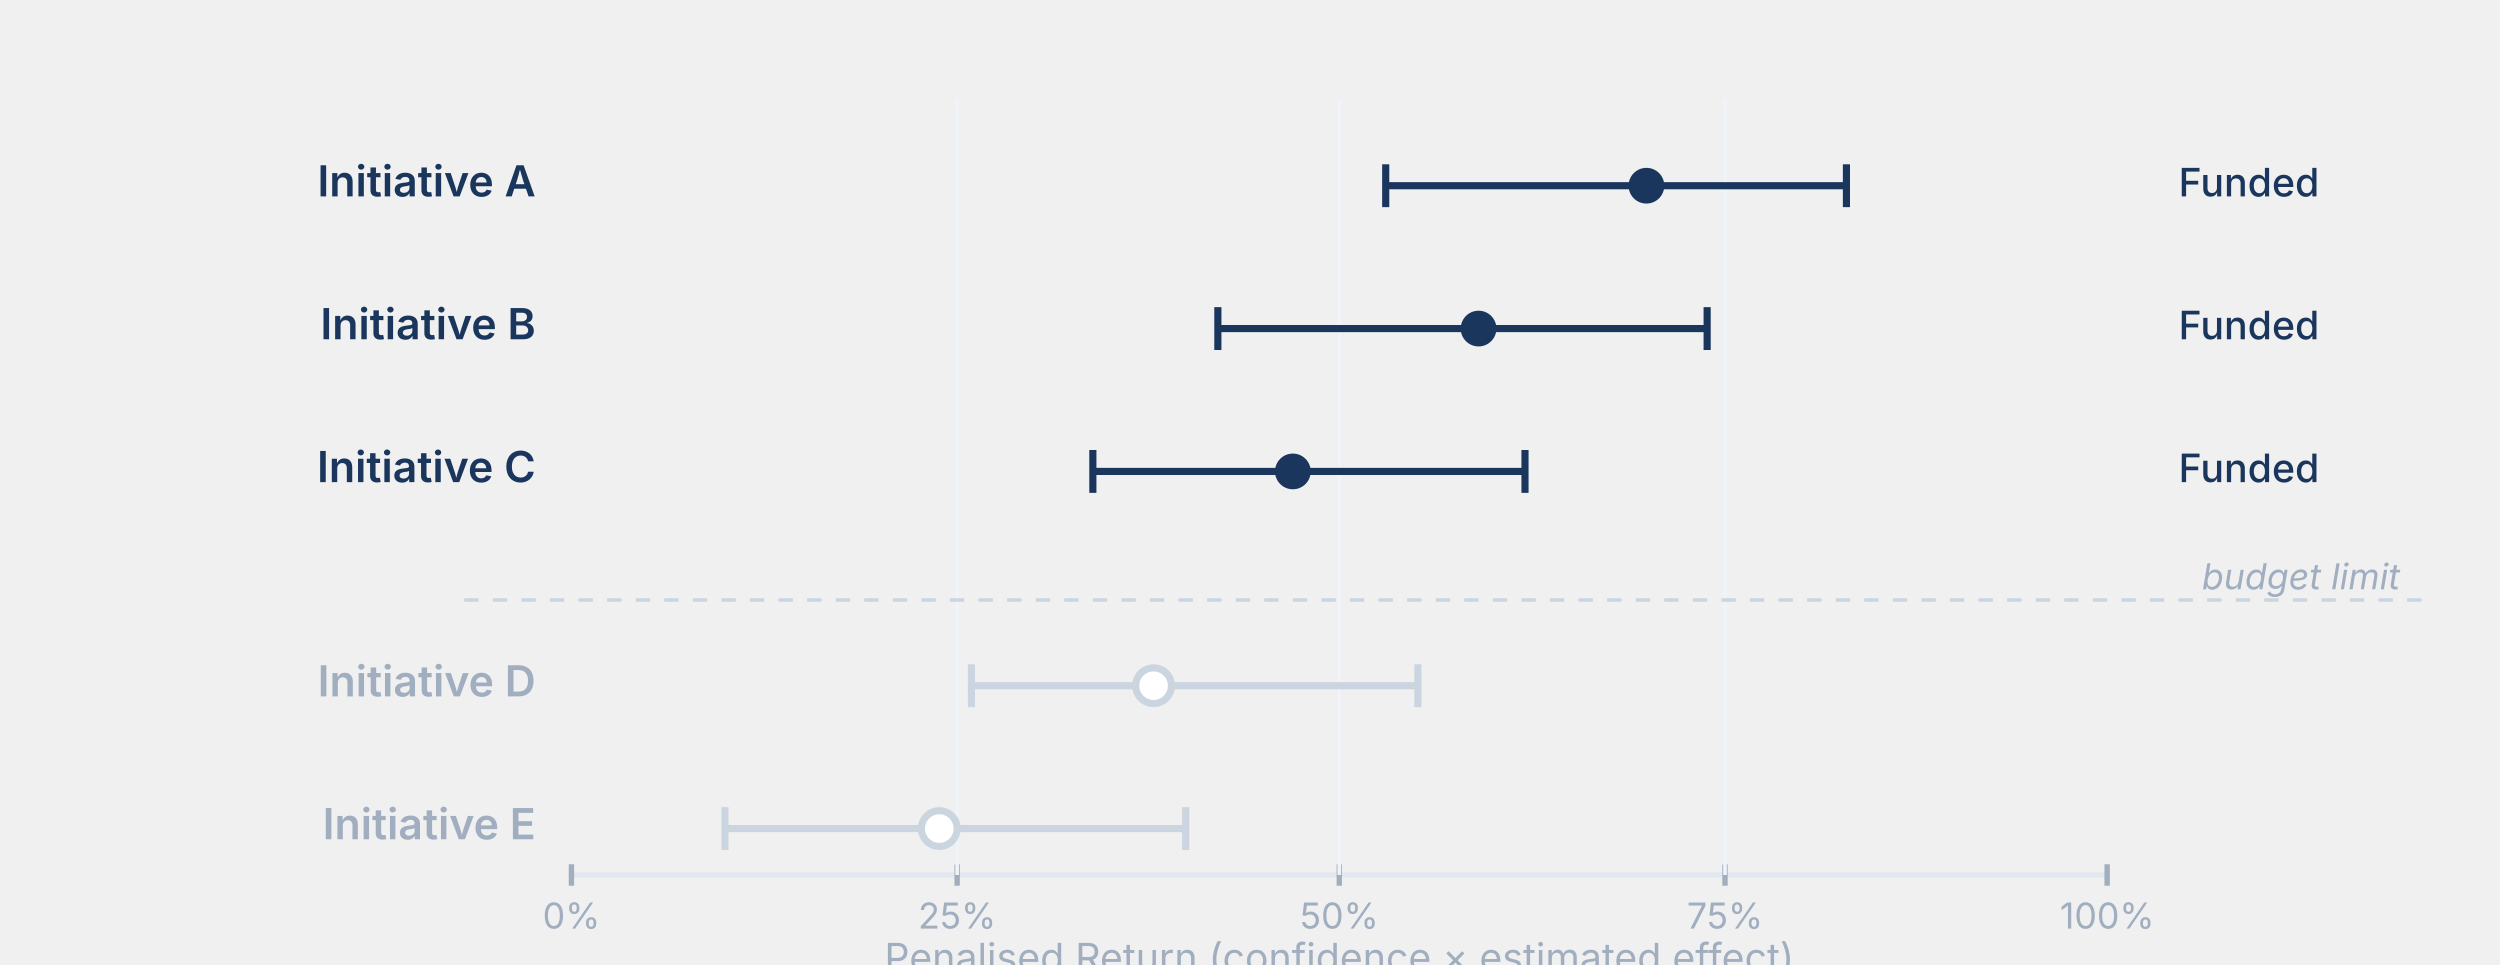
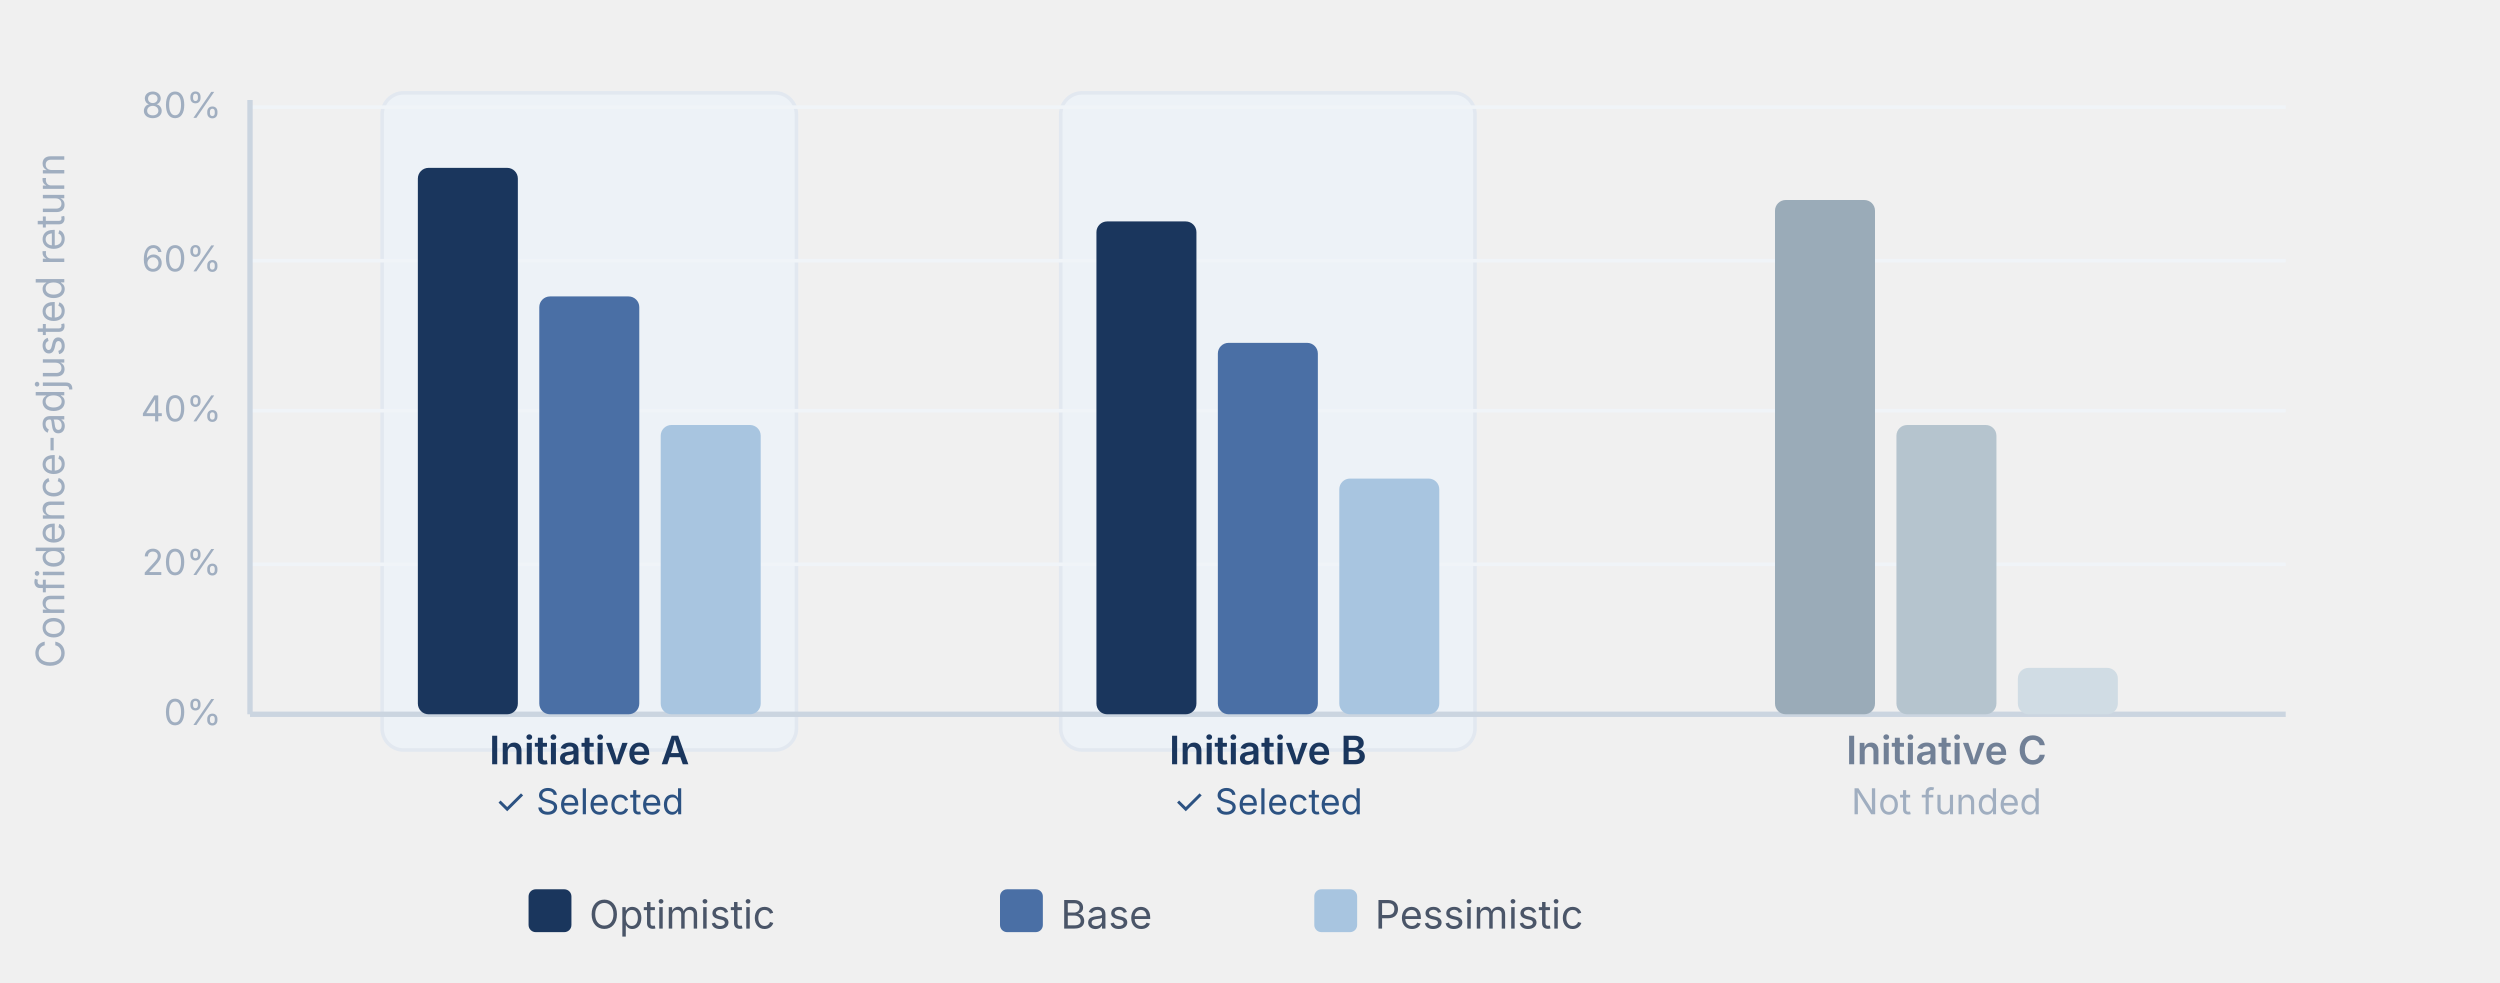
- <svg xmlns="http://www.w3.org/2000/svg" viewBox="0 0 700 270" font-family="Inter, -apple-system, BlinkMacSystemFont, sans-serif">
-   <line x1="160" y1="245" x2="590" y2="245" stroke="#e2e8f0" stroke-width="1.5" />
-   <line x1="160" y1="242" x2="160" y2="248" stroke="#a0aec0" stroke-width="1.5" />
-   <line x1="268" y1="242" x2="268" y2="248" stroke="#a0aec0" stroke-width="1.5" />
-   <line x1="375" y1="242" x2="375" y2="248" stroke="#a0aec0" stroke-width="1.5" />
-   <line x1="483" y1="242" x2="483" y2="248" stroke="#a0aec0" stroke-width="1.5" />
-   <line x1="590" y1="242" x2="590" y2="248" stroke="#a0aec0" stroke-width="1.5" />
-   <text x="160" y="260" text-anchor="middle" fill="#a0aec0" font-size="10">0%</text>
-   <text x="268" y="260" text-anchor="middle" fill="#a0aec0" font-size="10">25%</text>
-   <text x="375" y="260" text-anchor="middle" fill="#a0aec0" font-size="10">50%</text>
-   <text x="483" y="260" text-anchor="middle" fill="#a0aec0" font-size="10">75%</text>
-   <text x="590" y="260" text-anchor="middle" fill="#a0aec0" font-size="10">100%</text>
-   <line x1="268" y1="28" x2="268" y2="245" stroke="#f0f4f8" stroke-width="1" />
-   <line x1="375" y1="28" x2="375" y2="245" stroke="#f0f4f8" stroke-width="1" />
-   <line x1="483" y1="28" x2="483" y2="245" stroke="#f0f4f8" stroke-width="1" />
-   <text x="375" y="272" text-anchor="middle" fill="#a0aec0" font-size="11">
-     Penalised Return (confidence × estimated effect)
-   </text>
-   <line x1="130" y1="168" x2="680" y2="168" stroke="#cbd5e0" stroke-width="1" stroke-dasharray="4,4" />
-   <text x="672" y="165" text-anchor="end" fill="#a0aec0" font-size="10" font-style="italic">budget limit</text>
-   <text x="150" y="55" text-anchor="end" fill="#1a365d" font-size="12" font-weight="600">
-     Initiative A
-   </text>
-   <line x1="388" y1="52" x2="517" y2="52" stroke="#1a365d" stroke-width="2" />
-   <line x1="388" y1="46" x2="388" y2="58" stroke="#1a365d" stroke-width="2" />
-   <line x1="517" y1="46" x2="517" y2="58" stroke="#1a365d" stroke-width="2" />
-   <circle cx="461" cy="52" r="5" fill="#1a365d" />
-   <text x="610" y="55" fill="#1a365d" font-size="11" font-weight="500">Funded</text>
-   <text x="150" y="95" text-anchor="end" fill="#1a365d" font-size="12" font-weight="600">
-     Initiative B
-   </text>
-   <line x1="341" y1="92" x2="478" y2="92" stroke="#1a365d" stroke-width="2" />
-   <line x1="341" y1="86" x2="341" y2="98" stroke="#1a365d" stroke-width="2" />
-   <line x1="478" y1="86" x2="478" y2="98" stroke="#1a365d" stroke-width="2" />
-   <circle cx="414" cy="92" r="5" fill="#1a365d" />
-   <text x="610" y="95" fill="#1a365d" font-size="11" font-weight="500">Funded</text>
-   <text x="150" y="135" text-anchor="end" fill="#1a365d" font-size="12" font-weight="600">
-     Initiative C
-   </text>
-   <line x1="306" y1="132" x2="427" y2="132" stroke="#1a365d" stroke-width="2" />
-   <line x1="306" y1="126" x2="306" y2="138" stroke="#1a365d" stroke-width="2" />
-   <line x1="427" y1="126" x2="427" y2="138" stroke="#1a365d" stroke-width="2" />
-   <circle cx="362" cy="132" r="5" fill="#1a365d" />
-   <text x="610" y="135" fill="#1a365d" font-size="11" font-weight="500">Funded</text>
-   <text x="150" y="195" text-anchor="end" fill="#a0aec0" font-size="12" font-weight="600">
-     Initiative D
-   </text>
-   <line x1="272" y1="192" x2="397" y2="192" stroke="#cbd5e0" stroke-width="2" />
-   <line x1="272" y1="186" x2="272" y2="198" stroke="#cbd5e0" stroke-width="2" />
-   <line x1="397" y1="186" x2="397" y2="198" stroke="#cbd5e0" stroke-width="2" />
-   <circle cx="323" cy="192" r="5" fill="white" stroke="#cbd5e0" stroke-width="2" />
-   <text x="150" y="235" text-anchor="end" fill="#a0aec0" font-size="12" font-weight="600">
-     Initiative E
-   </text>
-   <line x1="203" y1="232" x2="332" y2="232" stroke="#cbd5e0" stroke-width="2" />
-   <line x1="203" y1="226" x2="203" y2="238" stroke="#cbd5e0" stroke-width="2" />
-   <line x1="332" y1="226" x2="332" y2="238" stroke="#cbd5e0" stroke-width="2" />
-   <circle cx="263" cy="232" r="5" fill="white" stroke="#cbd5e0" stroke-width="2" />
+ <svg xmlns="http://www.w3.org/2000/svg" viewBox="0 0 700 275" font-family="Inter, -apple-system, BlinkMacSystemFont, sans-serif">
+   <rect x="107" y="26" width="116" height="184" rx="6" fill="#edf2f7" stroke="#e2e8f0" stroke-width="1" />
+   <rect x="297" y="26" width="116" height="184" rx="6" fill="#edf2f7" stroke="#e2e8f0" stroke-width="1" />
+   <line x1="70" y1="30" x2="640" y2="30" stroke="#f0f4f8" stroke-width="1" />
+   <line x1="70" y1="73" x2="640" y2="73" stroke="#f0f4f8" stroke-width="1" />
+   <line x1="70" y1="115" x2="640" y2="115" stroke="#f0f4f8" stroke-width="1" />
+   <line x1="70" y1="158" x2="640" y2="158" stroke="#f0f4f8" stroke-width="1" />
+   <line x1="70" y1="200" x2="640" y2="200" stroke="#cbd5e0" stroke-width="1.5" />
+   <line x1="70" y1="28" x2="70" y2="200" stroke="#cbd5e0" stroke-width="1.5" />
+   <text x="62" y="33" text-anchor="end" fill="#a0aec0" font-size="10">80%</text>
+   <text x="62" y="76" text-anchor="end" fill="#a0aec0" font-size="10">60%</text>
+   <text x="62" y="118" text-anchor="end" fill="#a0aec0" font-size="10">40%</text>
+   <text x="62" y="161" text-anchor="end" fill="#a0aec0" font-size="10">20%</text>
+   <text x="62" y="203" text-anchor="end" fill="#a0aec0" font-size="10">0%</text>
+   <text x="18" y="115" text-anchor="middle" fill="#a0aec0" font-size="11" transform="rotate(-90 18 115)">Confidence-adjusted return</text>
+   <rect x="117" y="47" width="28" height="153" rx="3" fill="#1a365d" />
+   <rect x="151" y="83" width="28" height="117" rx="3" fill="#4a6fa5" />
+   <rect x="185" y="119" width="28" height="81" rx="3" fill="#a8c5e0" />
+   <text x="165" y="214" text-anchor="middle" fill="#1a365d" font-size="11" font-weight="600">Initiative A</text>
+   <text x="165" y="228" text-anchor="middle" fill="#2c5282" font-size="10">✓ Selected</text>
+   <rect x="307" y="62" width="28" height="138" rx="3" fill="#1a365d" />
+   <rect x="341" y="96" width="28" height="104" rx="3" fill="#4a6fa5" />
+   <rect x="375" y="134" width="28" height="66" rx="3" fill="#a8c5e0" />
+   <text x="355" y="214" text-anchor="middle" fill="#1a365d" font-size="11" font-weight="600">Initiative B</text>
+   <text x="355" y="228" text-anchor="middle" fill="#2c5282" font-size="10">✓ Selected</text>
+   <rect x="497" y="56" width="28" height="144" rx="3" fill="#9aabb8" />
+   <rect x="531" y="119" width="28" height="81" rx="3" fill="#b5c4ce" />
+   <rect x="565" y="187" width="28" height="13" rx="3" fill="#d0dce4" />
+   <text x="545" y="214" text-anchor="middle" fill="#718096" font-size="11" font-weight="600">Initiative C</text>
+   <text x="545" y="228" text-anchor="middle" fill="#a0aec0" font-size="10">Not funded</text>
+   <rect x="148" y="249" width="12" height="12" rx="2" fill="#1a365d" />
+   <text x="165" y="260" fill="#4a5568" font-size="11">Optimistic</text>
+   <rect x="280" y="249" width="12" height="12" rx="2" fill="#4a6fa5" />
+   <text x="297" y="260" fill="#4a5568" font-size="11">Base</text>
+   <rect x="368" y="249" width="12" height="12" rx="2" fill="#a8c5e0" />
+   <text x="385" y="260" fill="#4a5568" font-size="11">Pessimistic</text>
</svg>
